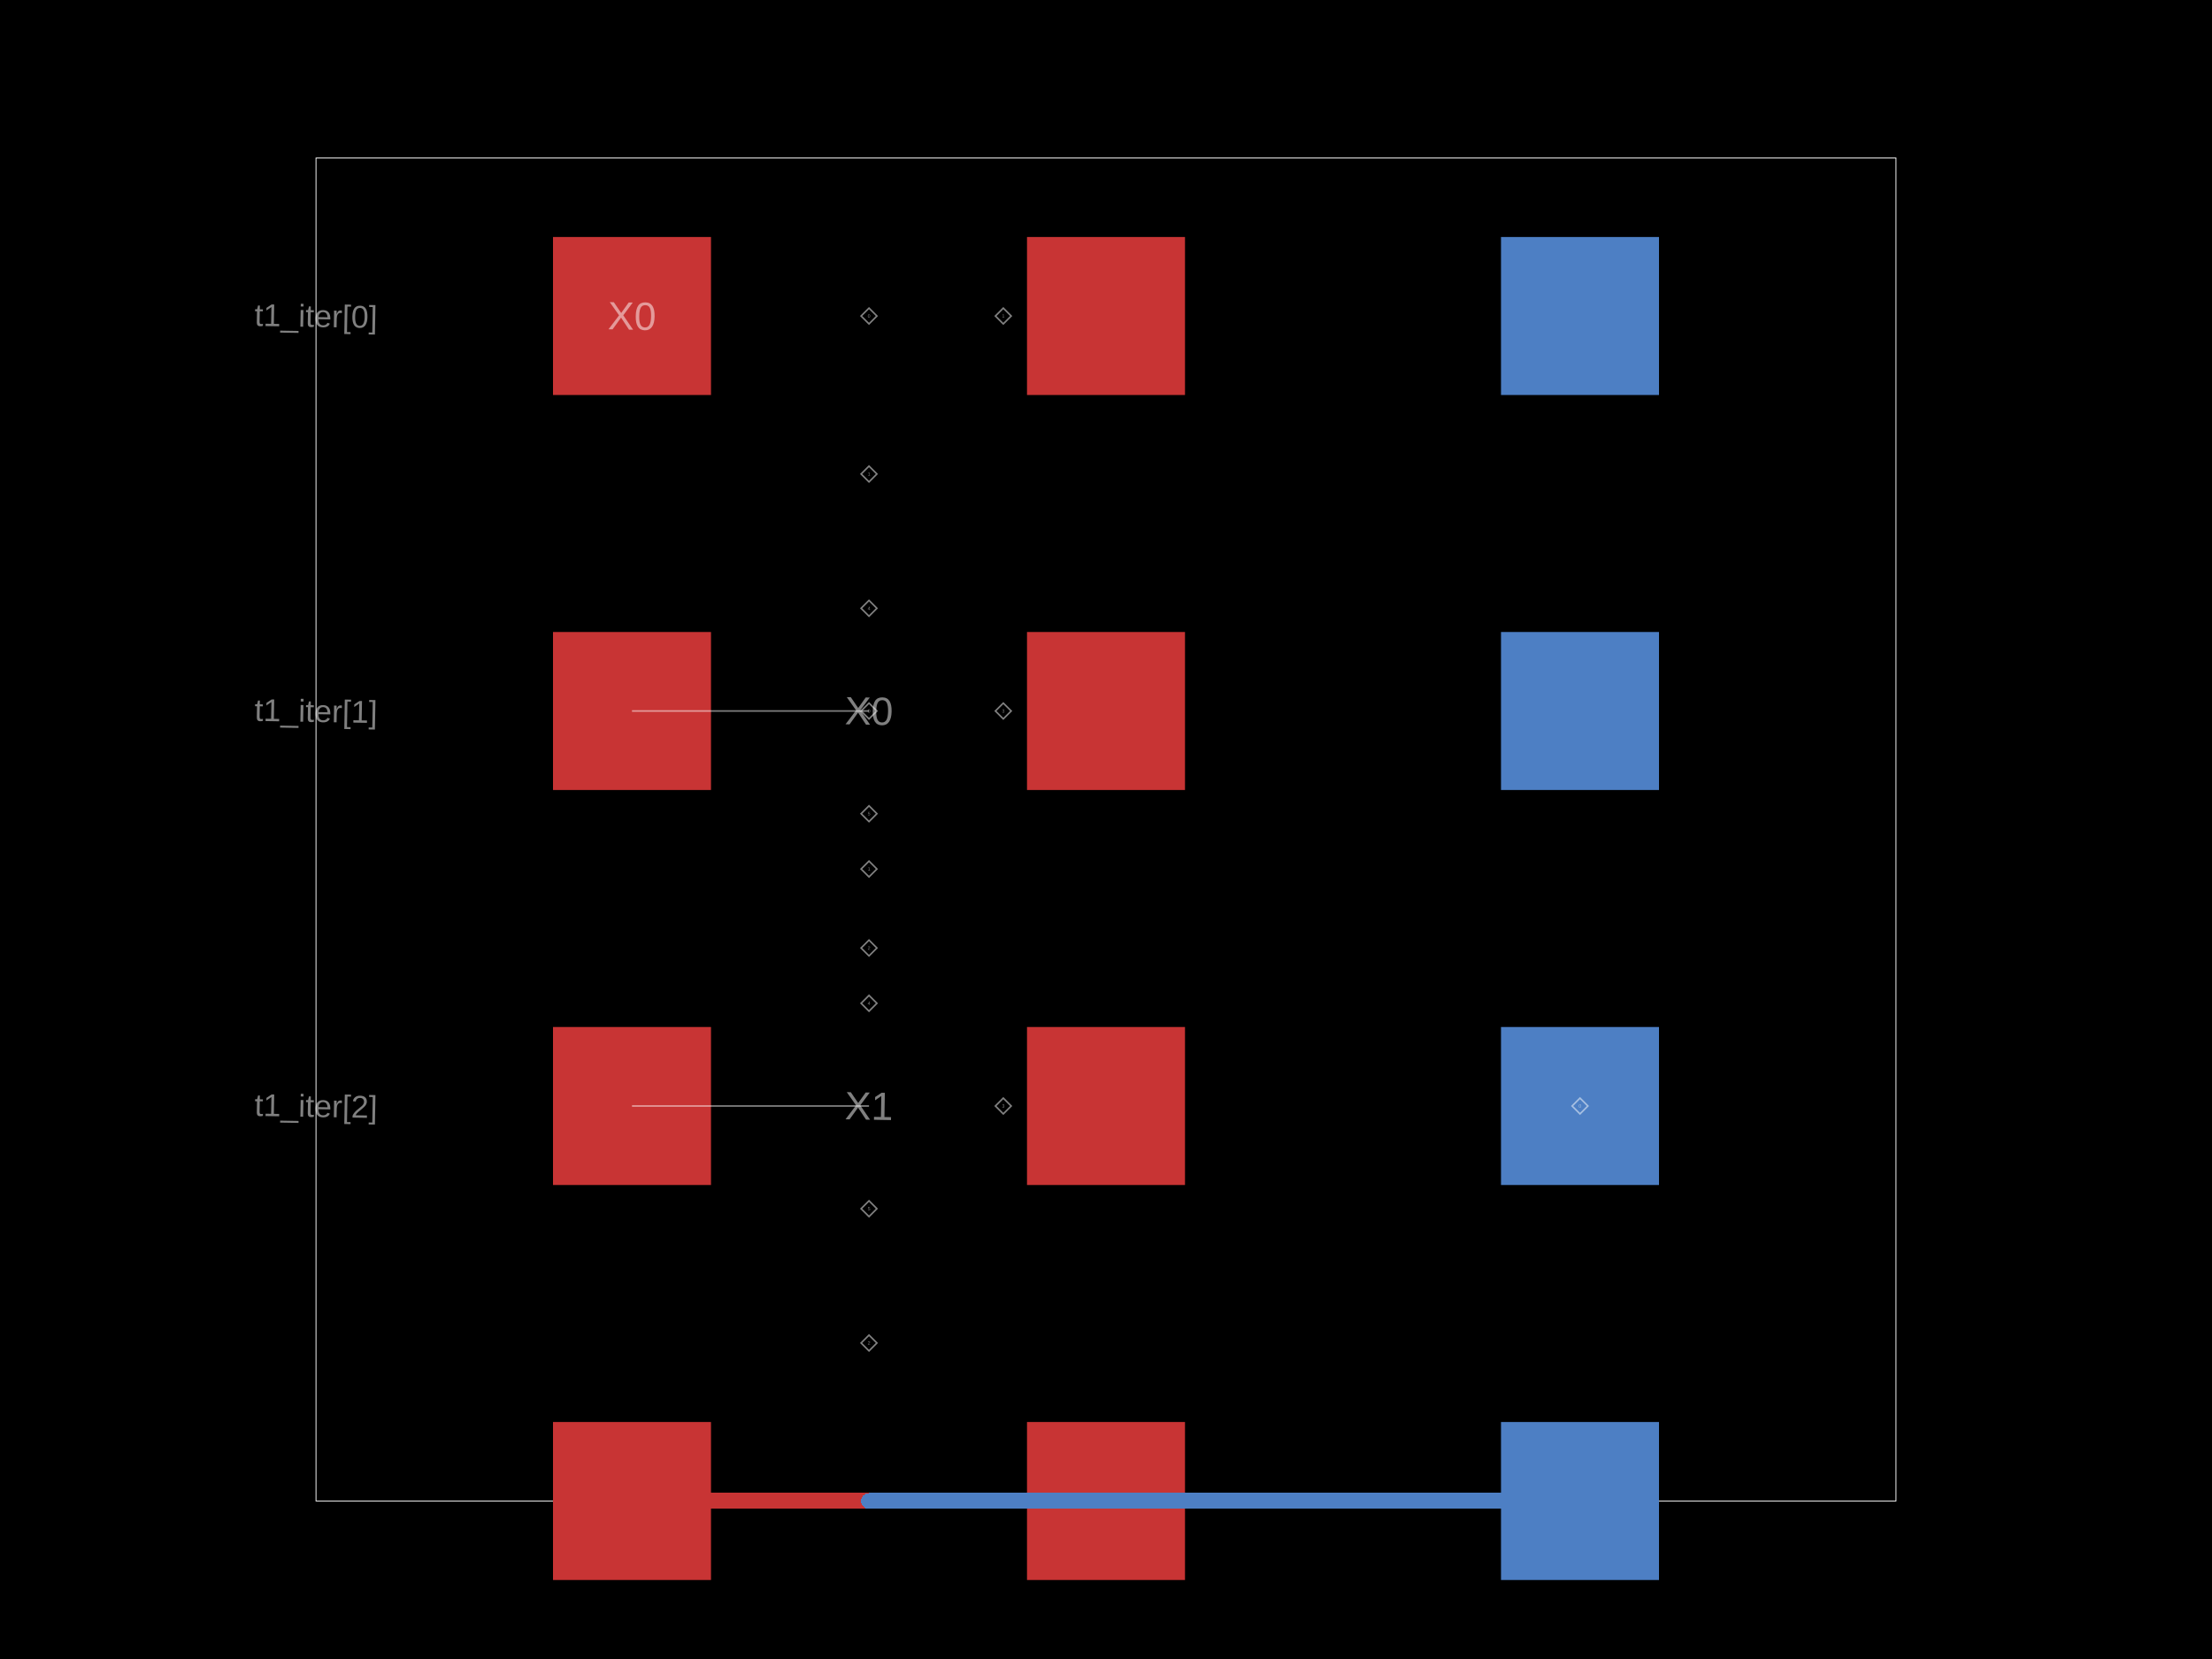
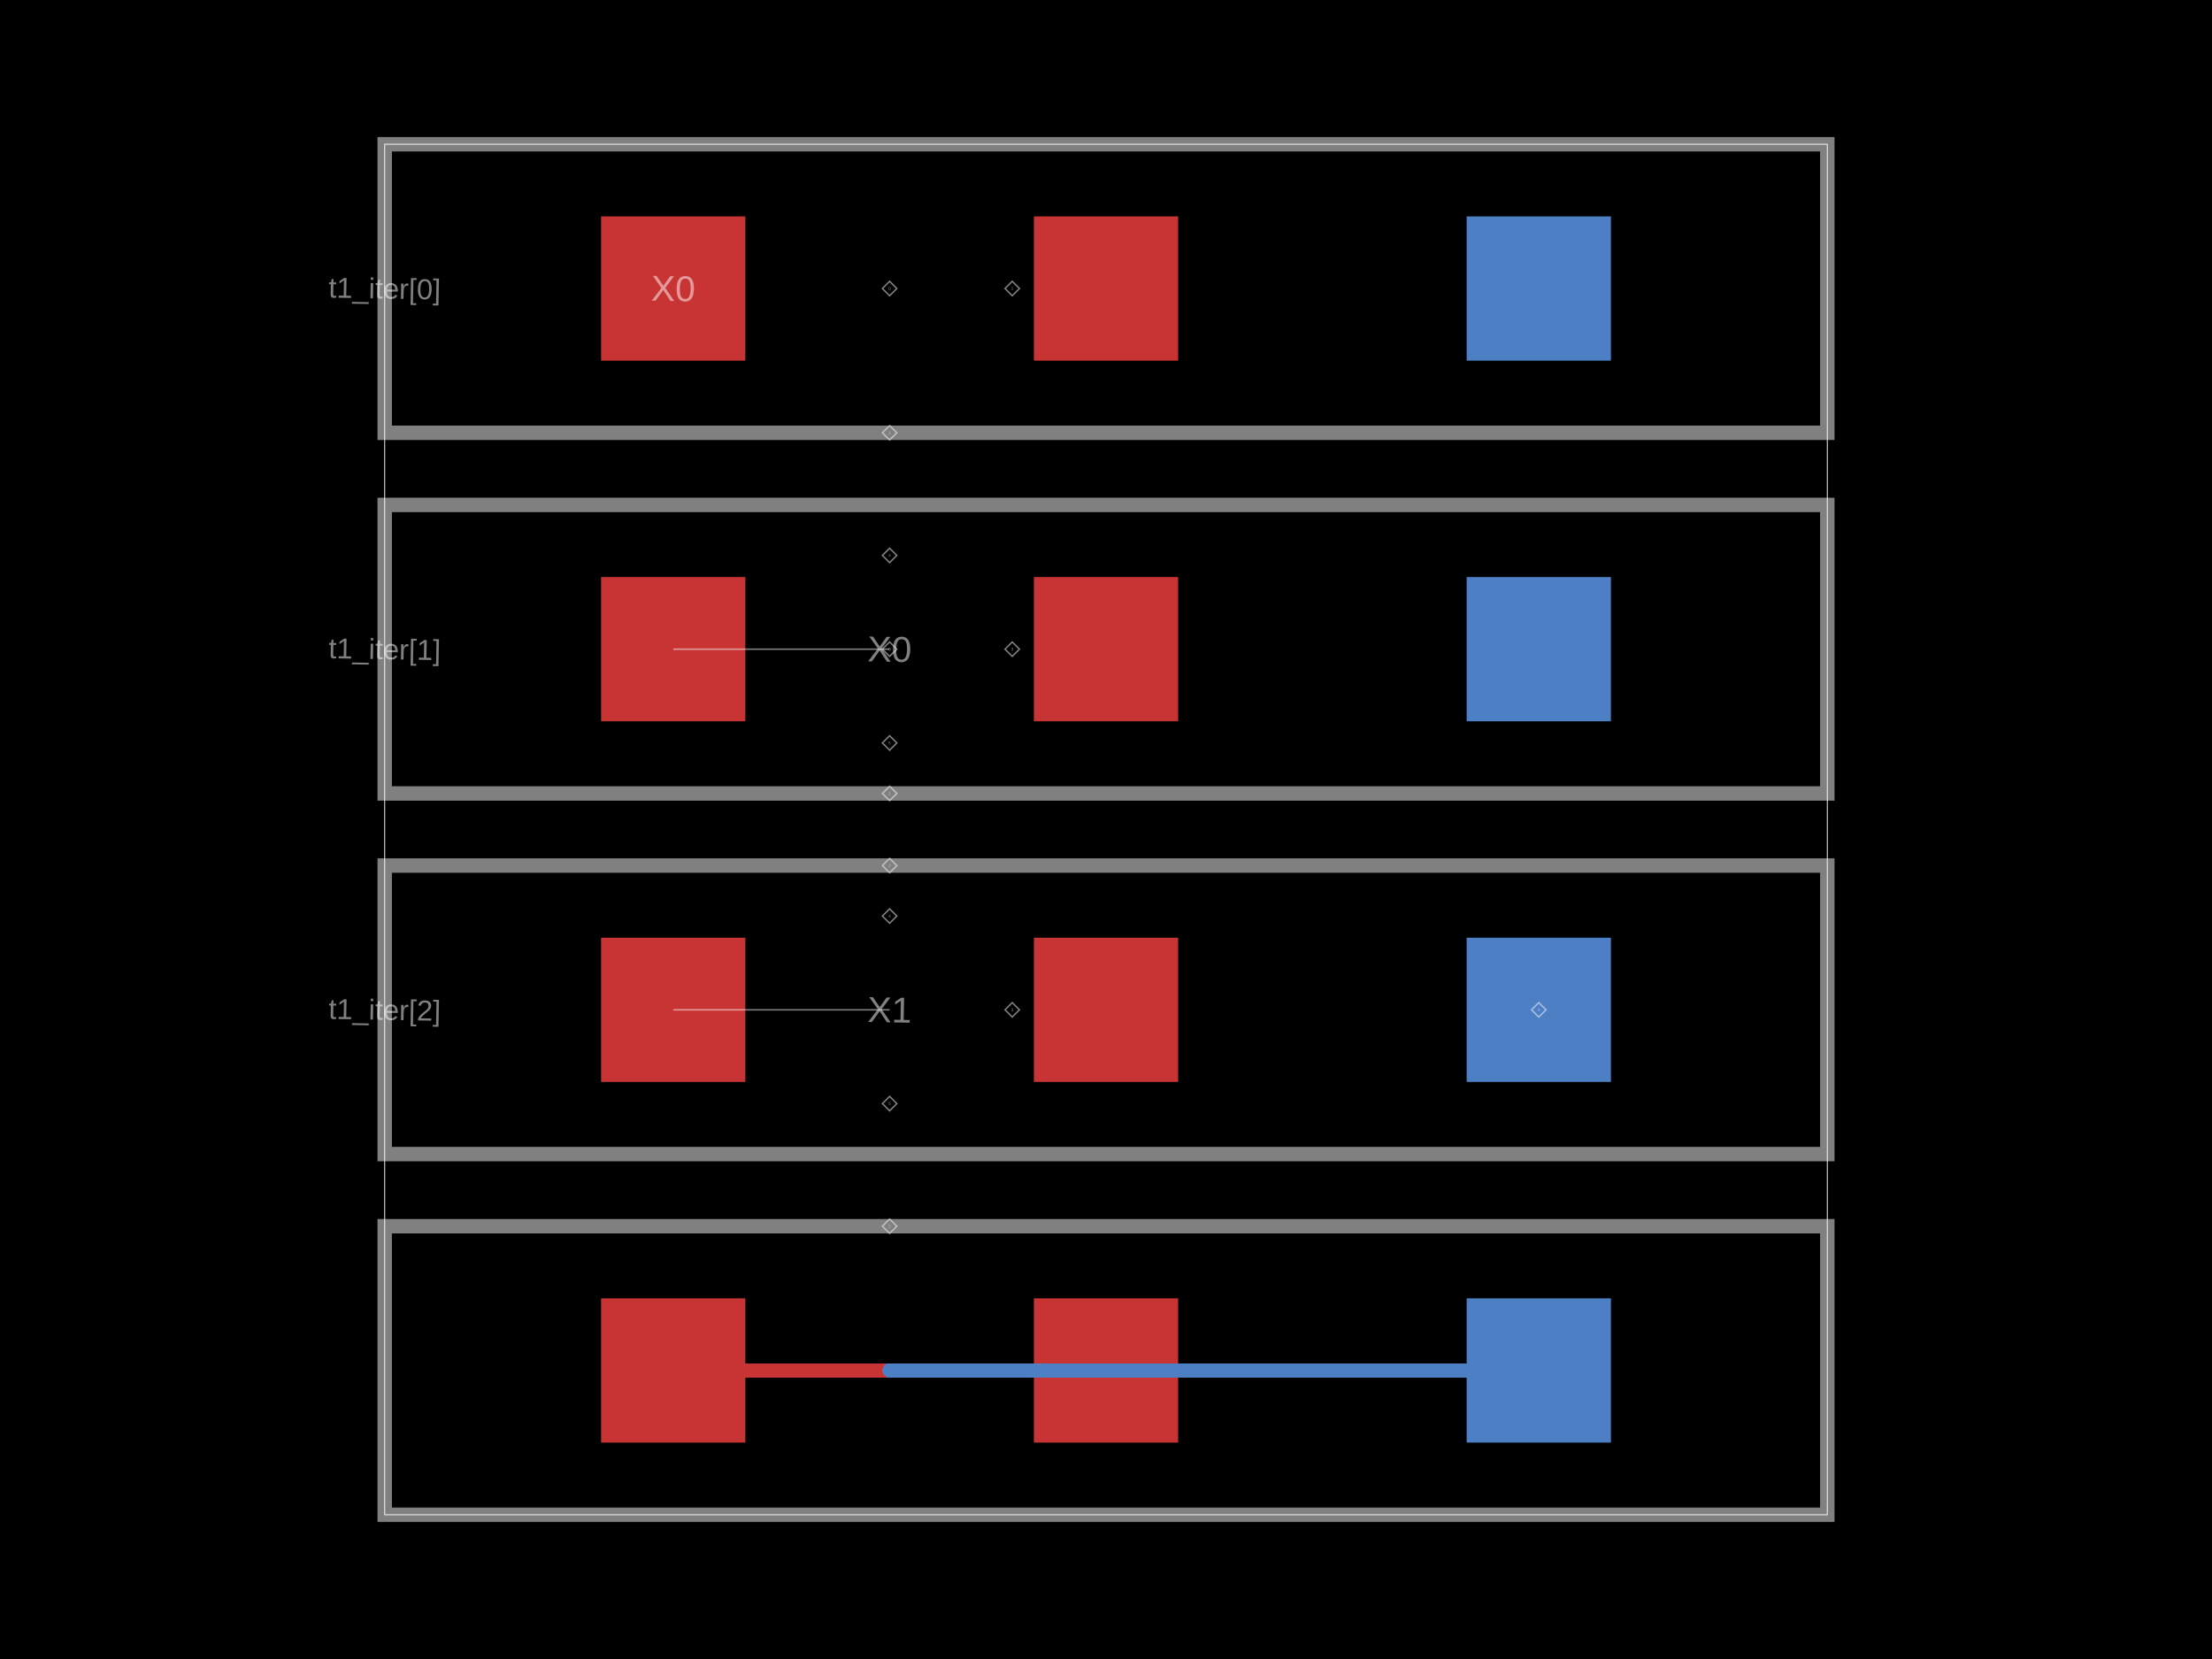
<svg xmlns="http://www.w3.org/2000/svg" width="800" height="600">
  <style>
-               .pcb-board { fill: #000; }
+               .boundary { fill: #000; }
+               .pcb-board { fill: none; }
              .pcb-trace { fill: none; }
              .pcb-hole-outer { fill: rgb(200, 52, 52); }
              .pcb-hole-inner { fill: rgb(255, 38, 226); }
              .pcb-pad { }
              .pcb-boundary { fill: none; stroke: #fff; stroke-width: 0.3; }
              .pcb-silkscreen { fill: none; }
              .pcb-silkscreen-top { stroke: #f2eda1; }
              .pcb-silkscreen-bottom { stroke: #f2eda1; }
              .pcb-silkscreen-text { fill: #f2eda1; }
            </style>
-   <rect class="pcb-board" x="0" y="0" width="800" height="600" />
-   <rect class="pcb-boundary" x="114.286" y="57.143" width="571.429" height="485.714" />
-   <g transform="translate(228.5714, 114.2857) rotate(0) scale(1, -1)">
-     <rect class="pcb-component" x="0" y="0" width="0" height="0" />
-     <rect class="pcb-component-outline" x="0" y="0" width="0" height="0" />
+   <rect class="boundary" x="0" y="0" width="800" height="600" />
+   <rect class="pcb-boundary" x="139.13" y="52.174" width="521.739" height="495.652" />
+   <path class="pcb-board" d="M 139.13 156.522 L 660.87 156.522 L 660.87 52.174 L 139.13 52.174 Z" stroke="rgba(255, 255, 255, 0.5)" stroke-width="5.217" />
+   <path class="pcb-board" d="M 139.13 286.957 L 660.87 286.957 L 660.87 182.609 L 139.13 182.609 Z" stroke="rgba(255, 255, 255, 0.5)" stroke-width="5.217" />
+   <path class="pcb-board" d="M 139.13 417.391 L 660.87 417.391 L 660.87 313.043 L 139.13 313.043 Z" stroke="rgba(255, 255, 255, 0.5)" stroke-width="5.217" />
+   <path class="pcb-board" d="M 139.13 547.826 L 660.87 547.826 L 660.87 443.478 L 139.13 443.478 Z" stroke="rgba(255, 255, 255, 0.5)" stroke-width="5.217" />
+   <g transform="translate(243.4783, 104.3478) rotate(0) scale(1, -1)">
+     <rect class="pcb-component" x="-26.087" y="-26.087" width="52.174" height="52.174" />
+     <rect class="pcb-component-outline" x="-26.087" y="-26.087" width="52.174" height="52.174" />
  </g>
-   <g transform="translate(571.4286, 114.2857) rotate(0) scale(1, -1)">
-     <rect class="pcb-component" x="0" y="0" width="0" height="0" />
-     <rect class="pcb-component-outline" x="0" y="0" width="0" height="0" />
+   <g transform="translate(556.5217, 104.3478) rotate(0) scale(1, -1)">
+     <rect class="pcb-component" x="-26.087" y="-26.087" width="52.174" height="52.174" />
+     <rect class="pcb-component-outline" x="-26.087" y="-26.087" width="52.174" height="52.174" />
  </g>
-   <g transform="translate(400, 114.2857) rotate(0) scale(1, -1)">
-     <rect class="pcb-component" x="0" y="0" width="0" height="0" />
-     <rect class="pcb-component-outline" x="0" y="0" width="0" height="0" />
+   <g transform="translate(400, 104.3478) rotate(0) scale(1, -1)">
+     <rect class="pcb-component" x="-26.087" y="-26.087" width="52.174" height="52.174" />
+     <rect class="pcb-component-outline" x="-26.087" y="-26.087" width="52.174" height="52.174" />
  </g>
-   <g transform="translate(228.5714, 257.1429) rotate(0) scale(1, -1)">
-     <rect class="pcb-component" x="0" y="0" width="0" height="0" />
-     <rect class="pcb-component-outline" x="0" y="0" width="0" height="0" />
+   <g transform="translate(243.4783, 234.7826) rotate(0) scale(1, -1)">
+     <rect class="pcb-component" x="-26.087" y="-26.087" width="52.174" height="52.174" />
+     <rect class="pcb-component-outline" x="-26.087" y="-26.087" width="52.174" height="52.174" />
  </g>
-   <g transform="translate(571.4286, 257.1429) rotate(0) scale(1, -1)">
-     <rect class="pcb-component" x="0" y="0" width="0" height="0" />
-     <rect class="pcb-component-outline" x="0" y="0" width="0" height="0" />
+   <g transform="translate(556.5217, 234.7826) rotate(0) scale(1, -1)">
+     <rect class="pcb-component" x="-26.087" y="-26.087" width="52.174" height="52.174" />
+     <rect class="pcb-component-outline" x="-26.087" y="-26.087" width="52.174" height="52.174" />
  </g>
-   <g transform="translate(400, 257.1429) rotate(0) scale(1, -1)">
-     <rect class="pcb-component" x="0" y="0" width="0" height="0" />
-     <rect class="pcb-component-outline" x="0" y="0" width="0" height="0" />
+   <g transform="translate(400, 234.7826) rotate(0) scale(1, -1)">
+     <rect class="pcb-component" x="-26.087" y="-26.087" width="52.174" height="52.174" />
+     <rect class="pcb-component-outline" x="-26.087" y="-26.087" width="52.174" height="52.174" />
  </g>
-   <g transform="translate(228.5714, 400) rotate(0) scale(1, -1)">
-     <rect class="pcb-component" x="0" y="0" width="0" height="0" />
-     <rect class="pcb-component-outline" x="0" y="0" width="0" height="0" />
+   <g transform="translate(243.4783, 365.2174) rotate(0) scale(1, -1)">
+     <rect class="pcb-component" x="-26.087" y="-26.087" width="52.174" height="52.174" />
+     <rect class="pcb-component-outline" x="-26.087" y="-26.087" width="52.174" height="52.174" />
  </g>
-   <g transform="translate(571.4286, 400) rotate(0) scale(1, -1)">
-     <rect class="pcb-component" x="0" y="0" width="0" height="0" />
-     <rect class="pcb-component-outline" x="0" y="0" width="0" height="0" />
+   <g transform="translate(556.5217, 365.2174) rotate(0) scale(1, -1)">
+     <rect class="pcb-component" x="-26.087" y="-26.087" width="52.174" height="52.174" />
+     <rect class="pcb-component-outline" x="-26.087" y="-26.087" width="52.174" height="52.174" />
  </g>
-   <g transform="translate(400, 400) rotate(0) scale(1, -1)">
-     <rect class="pcb-component" x="0" y="0" width="0" height="0" />
-     <rect class="pcb-component-outline" x="0" y="0" width="0" height="0" />
+   <g transform="translate(400, 365.2174) rotate(0) scale(1, -1)">
+     <rect class="pcb-component" x="-26.087" y="-26.087" width="52.174" height="52.174" />
+     <rect class="pcb-component-outline" x="-26.087" y="-26.087" width="52.174" height="52.174" />
  </g>
-   <g transform="translate(228.5714, 542.8571) rotate(0) scale(1, -1)">
-     <rect class="pcb-component" x="0" y="0" width="0" height="0" />
-     <rect class="pcb-component-outline" x="0" y="0" width="0" height="0" />
+   <g transform="translate(243.4783, 495.6522) rotate(0) scale(1, -1)">
+     <rect class="pcb-component" x="-26.087" y="-26.087" width="52.174" height="52.174" />
+     <rect class="pcb-component-outline" x="-26.087" y="-26.087" width="52.174" height="52.174" />
  </g>
-   <g transform="translate(571.4286, 542.8571) rotate(0) scale(1, -1)">
-     <rect class="pcb-component" x="0" y="0" width="0" height="0" />
-     <rect class="pcb-component-outline" x="0" y="0" width="0" height="0" />
+   <g transform="translate(556.5217, 495.6522) rotate(0) scale(1, -1)">
+     <rect class="pcb-component" x="-26.087" y="-26.087" width="52.174" height="52.174" />
+     <rect class="pcb-component-outline" x="-26.087" y="-26.087" width="52.174" height="52.174" />
  </g>
-   <g transform="translate(400, 542.8571) rotate(0) scale(1, -1)">
-     <rect class="pcb-component" x="0" y="0" width="0" height="0" />
-     <rect class="pcb-component-outline" x="0" y="0" width="0" height="0" />
+   <g transform="translate(400, 495.6522) rotate(0) scale(1, -1)">
+     <rect class="pcb-component" x="-26.087" y="-26.087" width="52.174" height="52.174" />
+     <rect class="pcb-component-outline" x="-26.087" y="-26.087" width="52.174" height="52.174" />
  </g>
-   <rect class="pcb-pad" fill="rgb(200, 52, 52)" x="200" y="85.714" width="57.143" height="57.143" />
-   <rect class="pcb-pad" fill="rgb(77, 127, 196)" x="542.857" y="85.714" width="57.143" height="57.143" />
-   <rect class="pcb-pad" fill="rgb(200, 52, 52)" x="371.429" y="85.714" width="57.143" height="57.143" />
-   <rect class="pcb-pad" fill="rgb(200, 52, 52)" x="200" y="228.571" width="57.143" height="57.143" />
-   <rect class="pcb-pad" fill="rgb(77, 127, 196)" x="542.857" y="228.571" width="57.143" height="57.143" />
-   <rect class="pcb-pad" fill="rgb(200, 52, 52)" x="371.429" y="228.571" width="57.143" height="57.143" />
-   <rect class="pcb-pad" fill="rgb(200, 52, 52)" x="200" y="371.429" width="57.143" height="57.143" />
-   <rect class="pcb-pad" fill="rgb(77, 127, 196)" x="542.857" y="371.429" width="57.143" height="57.143" />
-   <rect class="pcb-pad" fill="rgb(200, 52, 52)" x="371.429" y="371.429" width="57.143" height="57.143" />
-   <rect class="pcb-pad" fill="rgb(200, 52, 52)" x="200" y="514.286" width="57.143" height="57.143" />
-   <rect class="pcb-pad" fill="rgb(77, 127, 196)" x="542.857" y="514.286" width="57.143" height="57.143" />
-   <rect class="pcb-pad" fill="rgb(200, 52, 52)" x="371.429" y="514.286" width="57.143" height="57.143" />
-   <path class="pcb-trace" stroke="rgb(200, 52, 52)" d="M 228.571 542.857 L 314.286 542.857" stroke-width="5.714" stroke-linecap="round" stroke-linejoin="round" shape-rendering="crispEdges" />
-   <path class="pcb-trace" stroke="rgb(200, 52, 52)" d="M 314.286 542.857 L 314.286 542.857" stroke-width="5.714" stroke-linecap="round" stroke-linejoin="round" shape-rendering="crispEdges" />
-   <path class="pcb-trace" stroke="rgb(77, 127, 196)" d="M 314.286 542.857 L 314.286 542.857" stroke-width="5.714" stroke-linecap="round" stroke-linejoin="round" shape-rendering="crispEdges" />
-   <path class="pcb-trace" stroke="rgb(77, 127, 196)" d="M 314.286 542.857 L 571.429 542.857" stroke-width="5.714" stroke-linecap="round" stroke-linejoin="round" shape-rendering="crispEdges" />
-   <path class="pcb-fabrication-note-path" stroke="rgba(255,255,255,0.5)" fill="none" d="M 314.286 111.429 L 317.143 114.286 L 314.286 117.143 L 311.429 114.286 Z" stroke-width="0.571" data-pcb-component-id="" data-pcb-fabrication-note-path-id="note_path_-1.5_0" />
-   <path class="pcb-fabrication-note-path" stroke="rgba(255,255,255,0.5)" fill="none" d="M 362.857 111.429 L 365.714 114.286 L 362.857 117.143 L 360 114.286 Z" stroke-width="0.571" data-pcb-component-id="" data-pcb-fabrication-note-path-id="note_path_-0.6499999999999999_0" />
-   <path class="pcb-fabrication-note-path" stroke="rgba(255,255,255,0.5)" fill="none" d="M 314.286 254.286 L 317.143 257.143 L 314.286 260 L 311.429 257.143 Z" stroke-width="0.571" data-pcb-component-id="" data-pcb-fabrication-note-path-id="note_path_-1.5_0" />
-   <path class="pcb-fabrication-note-path" stroke="rgba(255,255,255,0.5)" fill="none" d="M 314.286 168.571 L 317.143 171.429 L 314.286 174.286 L 311.429 171.429 Z" stroke-width="0.571" data-pcb-component-id="" data-pcb-fabrication-note-path-id="note_path_-1.5_1.5" />
-   <path class="pcb-fabrication-note-path" stroke="rgba(255,255,255,0.5)" fill="none" d="M 314.286 340 L 317.143 342.857 L 314.286 345.714 L 311.429 342.857 Z" stroke-width="0.571" data-pcb-component-id="" data-pcb-fabrication-note-path-id="note_path_-1.5_-1.5" />
-   <path class="pcb-fabrication-note-path" stroke="rgba(255,255,255,0.5)" fill="none" d="M 362.857 254.286 L 365.714 257.143 L 362.857 260 L 360 257.143 Z" stroke-width="0.571" data-pcb-component-id="" data-pcb-fabrication-note-path-id="note_path_-0.6499999999999999_0" />
-   <path class="pcb-fabrication-note-path" stroke="rgba(255,255,255,0.5)" fill="none" d="M 314.286 217.143 L 317.143 220 L 314.286 222.857 L 311.429 220 Z" stroke-width="0.571" data-pcb-component-id="" data-pcb-fabrication-note-path-id="note_path_-1.5_0.65" />
-   <path class="pcb-fabrication-note-path" stroke="rgba(255,255,255,0.5)" fill="none" d="M 314.286 291.429 L 317.143 294.286 L 314.286 297.143 L 311.429 294.286 Z" stroke-width="0.571" data-pcb-component-id="" data-pcb-fabrication-note-path-id="note_path_-1.5_-0.65" />
-   <path class="pcb-fabrication-note-path" stroke="rgba(255,255,255,0.5)" fill="none" d="M 228.571 257.143 L 314.286 257.143" stroke-width="0.571" data-pcb-component-id="" data-pcb-fabrication-note-path-id="note_path_-1.5_0" />
-   <path class="pcb-fabrication-note-path" stroke="rgba(255,255,255,0.5)" fill="none" d="M 571.429 397.143 L 574.286 400 L 571.429 402.857 L 568.571 400 Z" stroke-width="0.571" data-pcb-component-id="" data-pcb-fabrication-note-path-id="note_path_3_0" />
-   <path class="pcb-fabrication-note-path" stroke="rgba(255,255,255,0.5)" fill="none" d="M 314.286 311.429 L 317.143 314.286 L 314.286 317.143 L 311.429 314.286 Z" stroke-width="0.571" data-pcb-component-id="" data-pcb-fabrication-note-path-id="note_path_-1.5_1.5" />
-   <path class="pcb-fabrication-note-path" stroke="rgba(255,255,255,0.5)" fill="none" d="M 314.286 482.857 L 317.143 485.714 L 314.286 488.571 L 311.429 485.714 Z" stroke-width="0.571" data-pcb-component-id="" data-pcb-fabrication-note-path-id="note_path_-1.5_-1.5" />
-   <path class="pcb-fabrication-note-path" stroke="rgba(255,255,255,0.5)" fill="none" d="M 362.857 397.143 L 365.714 400 L 362.857 402.857 L 360 400 Z" stroke-width="0.571" data-pcb-component-id="" data-pcb-fabrication-note-path-id="note_path_-0.6499999999999999_0" />
-   <path class="pcb-fabrication-note-path" stroke="rgba(255,255,255,0.5)" fill="none" d="M 314.286 360 L 317.143 362.857 L 314.286 365.714 L 311.429 362.857 Z" stroke-width="0.571" data-pcb-component-id="" data-pcb-fabrication-note-path-id="note_path_-1.5_0.65" />
-   <path class="pcb-fabrication-note-path" stroke="rgba(255,255,255,0.5)" fill="none" d="M 314.286 434.286 L 317.143 437.143 L 314.286 440 L 311.429 437.143 Z" stroke-width="0.571" data-pcb-component-id="" data-pcb-fabrication-note-path-id="note_path_-1.5_-0.65" />
-   <path class="pcb-fabrication-note-path" stroke="rgba(255,255,255,0.5)" fill="none" d="M 228.571 400 L 314.286 400 L 314.286 400" stroke-width="0.571" data-pcb-component-id="" data-pcb-fabrication-note-path-id="note_path_-1.5_0" />
-   <text x="0" y="0" font-family="Arial, sans-serif" font-size="14.286" text-anchor="middle" dominant-baseline="central" transform="matrix(0.9998477,0.01745241,-0.01745241,0.9998477,228.5714,114.2857)" class="pcb-fabrication-note-text" fill="rgba(255,255,255,0.5)">X0</text>
-   <text x="0" y="0" font-family="Arial, sans-serif" font-size="1.714" text-anchor="middle" dominant-baseline="central" transform="matrix(0.9998477,0.01745241,-0.01745241,0.9998477,314.2857,114.2857)" class="pcb-fabrication-note-text" fill="rgba(255,255,255,0.5)">0</text>
-   <text x="0" y="0" font-family="Arial, sans-serif" font-size="1.714" text-anchor="middle" dominant-baseline="central" transform="matrix(0.9998477,0.01745241,-0.01745241,0.9998477,362.8571,114.2857)" class="pcb-fabrication-note-text" fill="rgba(255,255,255,0.5)">1</text>
-   <text x="0" y="0" font-family="Arial, sans-serif" font-size="11.429" text-anchor="middle" dominant-baseline="central" transform="matrix(0.9998477,0.01745241,-0.01745241,0.9998477,114.2857,114.2857)" class="pcb-fabrication-note-text" fill="rgba(255,255,255,0.5)">t1_iter[0]</text>
-   <text x="0" y="0" font-family="Arial, sans-serif" font-size="14.286" text-anchor="middle" dominant-baseline="central" transform="matrix(0.9998477,0.01745241,-0.01745241,0.9998477,314.2857,257.1429)" class="pcb-fabrication-note-text" fill="rgba(255,255,255,0.5)">X0</text>
-   <text x="0" y="0" font-family="Arial, sans-serif" font-size="1.714" text-anchor="middle" dominant-baseline="central" transform="matrix(0.9998477,0.01745241,-0.01745241,0.9998477,314.2857,257.1429)" class="pcb-fabrication-note-text" fill="rgba(255,255,255,0.5)">0</text>
-   <text x="0" y="0" font-family="Arial, sans-serif" font-size="1.714" text-anchor="middle" dominant-baseline="central" transform="matrix(0.9998477,0.01745241,-0.01745241,0.9998477,314.2857,171.4286)" class="pcb-fabrication-note-text" fill="rgba(255,255,255,0.5)">1</text>
-   <text x="0" y="0" font-family="Arial, sans-serif" font-size="1.714" text-anchor="middle" dominant-baseline="central" transform="matrix(0.9998477,0.01745241,-0.01745241,0.9998477,314.2857,342.8571)" class="pcb-fabrication-note-text" fill="rgba(255,255,255,0.5)">2</text>
-   <text x="0" y="0" font-family="Arial, sans-serif" font-size="1.714" text-anchor="middle" dominant-baseline="central" transform="matrix(0.9998477,0.01745241,-0.01745241,0.9998477,362.8571,257.1429)" class="pcb-fabrication-note-text" fill="rgba(255,255,255,0.5)">3</text>
-   <text x="0" y="0" font-family="Arial, sans-serif" font-size="1.714" text-anchor="middle" dominant-baseline="central" transform="matrix(0.9998477,0.01745241,-0.01745241,0.9998477,314.2857,220)" class="pcb-fabrication-note-text" fill="rgba(255,255,255,0.5)">4</text>
-   <text x="0" y="0" font-family="Arial, sans-serif" font-size="1.714" text-anchor="middle" dominant-baseline="central" transform="matrix(0.9998477,0.01745241,-0.01745241,0.9998477,314.2857,294.2857)" class="pcb-fabrication-note-text" fill="rgba(255,255,255,0.5)">5</text>
-   <text x="0" y="0" font-family="Arial, sans-serif" font-size="11.429" text-anchor="middle" dominant-baseline="central" transform="matrix(0.9998477,0.01745241,-0.01745241,0.9998477,114.2857,257.1429)" class="pcb-fabrication-note-text" fill="rgba(255,255,255,0.5)">t1_iter[1]</text>
-   <text x="0" y="0" font-family="Arial, sans-serif" font-size="14.286" text-anchor="middle" dominant-baseline="central" transform="matrix(0.9998477,0.01745241,-0.01745241,0.9998477,314.2857,400)" class="pcb-fabrication-note-text" fill="rgba(255,255,255,0.5)">X1</text>
-   <text x="0" y="0" font-family="Arial, sans-serif" font-size="1.714" text-anchor="middle" dominant-baseline="central" transform="matrix(0.9998477,0.01745241,-0.01745241,0.9998477,571.4286,400)" class="pcb-fabrication-note-text" fill="rgba(255,255,255,0.5)">0</text>
-   <text x="0" y="0" font-family="Arial, sans-serif" font-size="1.714" text-anchor="middle" dominant-baseline="central" transform="matrix(0.9998477,0.01745241,-0.01745241,0.9998477,314.2857,314.2857)" class="pcb-fabrication-note-text" fill="rgba(255,255,255,0.5)">1</text>
-   <text x="0" y="0" font-family="Arial, sans-serif" font-size="1.714" text-anchor="middle" dominant-baseline="central" transform="matrix(0.9998477,0.01745241,-0.01745241,0.9998477,314.2857,485.7143)" class="pcb-fabrication-note-text" fill="rgba(255,255,255,0.5)">2</text>
-   <text x="0" y="0" font-family="Arial, sans-serif" font-size="1.714" text-anchor="middle" dominant-baseline="central" transform="matrix(0.9998477,0.01745241,-0.01745241,0.9998477,362.8571,400)" class="pcb-fabrication-note-text" fill="rgba(255,255,255,0.5)">3</text>
-   <text x="0" y="0" font-family="Arial, sans-serif" font-size="1.714" text-anchor="middle" dominant-baseline="central" transform="matrix(0.9998477,0.01745241,-0.01745241,0.9998477,314.2857,362.8571)" class="pcb-fabrication-note-text" fill="rgba(255,255,255,0.5)">4</text>
-   <text x="0" y="0" font-family="Arial, sans-serif" font-size="1.714" text-anchor="middle" dominant-baseline="central" transform="matrix(0.9998477,0.01745241,-0.01745241,0.9998477,314.2857,437.1429)" class="pcb-fabrication-note-text" fill="rgba(255,255,255,0.5)">5</text>
-   <text x="0" y="0" font-family="Arial, sans-serif" font-size="11.429" text-anchor="middle" dominant-baseline="central" transform="matrix(0.9998477,0.01745241,-0.01745241,0.9998477,114.2857,400)" class="pcb-fabrication-note-text" fill="rgba(255,255,255,0.5)">t1_iter[2]</text>
+   <rect class="pcb-pad" fill="rgb(200, 52, 52)" x="217.391" y="78.261" width="52.174" height="52.174" />
+   <rect class="pcb-pad" fill="rgb(77, 127, 196)" x="530.435" y="78.261" width="52.174" height="52.174" />
+   <rect class="pcb-pad" fill="rgb(200, 52, 52)" x="373.913" y="78.261" width="52.174" height="52.174" />
+   <rect class="pcb-pad" fill="rgb(200, 52, 52)" x="217.391" y="208.696" width="52.174" height="52.174" />
+   <rect class="pcb-pad" fill="rgb(77, 127, 196)" x="530.435" y="208.696" width="52.174" height="52.174" />
+   <rect class="pcb-pad" fill="rgb(200, 52, 52)" x="373.913" y="208.696" width="52.174" height="52.174" />
+   <rect class="pcb-pad" fill="rgb(200, 52, 52)" x="217.391" y="339.13" width="52.174" height="52.174" />
+   <rect class="pcb-pad" fill="rgb(77, 127, 196)" x="530.435" y="339.13" width="52.174" height="52.174" />
+   <rect class="pcb-pad" fill="rgb(200, 52, 52)" x="373.913" y="339.13" width="52.174" height="52.174" />
+   <rect class="pcb-pad" fill="rgb(200, 52, 52)" x="217.391" y="469.565" width="52.174" height="52.174" />
+   <rect class="pcb-pad" fill="rgb(77, 127, 196)" x="530.435" y="469.565" width="52.174" height="52.174" />
+   <rect class="pcb-pad" fill="rgb(200, 52, 52)" x="373.913" y="469.565" width="52.174" height="52.174" />
+   <path class="pcb-trace" stroke="rgb(200, 52, 52)" d="M 243.478 495.652 L 321.739 495.652" stroke-width="5.217" stroke-linecap="round" stroke-linejoin="round" shape-rendering="crispEdges" />
+   <path class="pcb-trace" stroke="rgb(200, 52, 52)" d="M 321.739 495.652 L 321.739 495.652" stroke-width="5.217" stroke-linecap="round" stroke-linejoin="round" shape-rendering="crispEdges" />
+   <path class="pcb-trace" stroke="rgb(77, 127, 196)" d="M 321.739 495.652 L 321.739 495.652" stroke-width="5.217" stroke-linecap="round" stroke-linejoin="round" shape-rendering="crispEdges" />
+   <path class="pcb-trace" stroke="rgb(77, 127, 196)" d="M 321.739 495.652 L 556.522 495.652" stroke-width="5.217" stroke-linecap="round" stroke-linejoin="round" shape-rendering="crispEdges" />
+   <path class="pcb-fabrication-note-path" stroke="rgba(255,255,255,0.5)" fill="none" d="M 321.739 101.739 L 324.348 104.348 L 321.739 106.957 L 319.13 104.348 Z" stroke-width="0.522" data-pcb-component-id="" data-pcb-fabrication-note-path-id="note_path_-1.5_0" />
+   <path class="pcb-fabrication-note-path" stroke="rgba(255,255,255,0.5)" fill="none" d="M 366.087 101.739 L 368.696 104.348 L 366.087 106.957 L 363.478 104.348 Z" stroke-width="0.522" data-pcb-component-id="" data-pcb-fabrication-note-path-id="note_path_-0.6499999999999999_0" />
+   <path class="pcb-fabrication-note-path" stroke="rgba(255,255,255,0.5)" fill="none" d="M 321.739 232.174 L 324.348 234.783 L 321.739 237.391 L 319.13 234.783 Z" stroke-width="0.522" data-pcb-component-id="" data-pcb-fabrication-note-path-id="note_path_-1.5_0" />
+   <path class="pcb-fabrication-note-path" stroke="rgba(255,255,255,0.5)" fill="none" d="M 321.739 153.913 L 324.348 156.522 L 321.739 159.13 L 319.13 156.522 Z" stroke-width="0.522" data-pcb-component-id="" data-pcb-fabrication-note-path-id="note_path_-1.5_1.5" />
+   <path class="pcb-fabrication-note-path" stroke="rgba(255,255,255,0.5)" fill="none" d="M 321.739 310.435 L 324.348 313.043 L 321.739 315.652 L 319.13 313.043 Z" stroke-width="0.522" data-pcb-component-id="" data-pcb-fabrication-note-path-id="note_path_-1.5_-1.5" />
+   <path class="pcb-fabrication-note-path" stroke="rgba(255,255,255,0.5)" fill="none" d="M 366.087 232.174 L 368.696 234.783 L 366.087 237.391 L 363.478 234.783 Z" stroke-width="0.522" data-pcb-component-id="" data-pcb-fabrication-note-path-id="note_path_-0.6499999999999999_0" />
+   <path class="pcb-fabrication-note-path" stroke="rgba(255,255,255,0.5)" fill="none" d="M 321.739 198.261 L 324.348 200.87 L 321.739 203.478 L 319.13 200.87 Z" stroke-width="0.522" data-pcb-component-id="" data-pcb-fabrication-note-path-id="note_path_-1.5_0.65" />
+   <path class="pcb-fabrication-note-path" stroke="rgba(255,255,255,0.5)" fill="none" d="M 321.739 266.087 L 324.348 268.696 L 321.739 271.304 L 319.13 268.696 Z" stroke-width="0.522" data-pcb-component-id="" data-pcb-fabrication-note-path-id="note_path_-1.5_-0.65" />
+   <path class="pcb-fabrication-note-path" stroke="rgba(255,255,255,0.5)" fill="none" d="M 243.478 234.783 L 321.739 234.783" stroke-width="0.522" data-pcb-component-id="" data-pcb-fabrication-note-path-id="note_path_-1.5_0" />
+   <path class="pcb-fabrication-note-path" stroke="rgba(255,255,255,0.5)" fill="none" d="M 556.522 362.609 L 559.13 365.217 L 556.522 367.826 L 553.913 365.217 Z" stroke-width="0.522" data-pcb-component-id="" data-pcb-fabrication-note-path-id="note_path_3_0" />
+   <path class="pcb-fabrication-note-path" stroke="rgba(255,255,255,0.5)" fill="none" d="M 321.739 284.348 L 324.348 286.957 L 321.739 289.565 L 319.13 286.957 Z" stroke-width="0.522" data-pcb-component-id="" data-pcb-fabrication-note-path-id="note_path_-1.5_1.5" />
+   <path class="pcb-fabrication-note-path" stroke="rgba(255,255,255,0.5)" fill="none" d="M 321.739 440.87 L 324.348 443.478 L 321.739 446.087 L 319.13 443.478 Z" stroke-width="0.522" data-pcb-component-id="" data-pcb-fabrication-note-path-id="note_path_-1.5_-1.5" />
+   <path class="pcb-fabrication-note-path" stroke="rgba(255,255,255,0.5)" fill="none" d="M 366.087 362.609 L 368.696 365.217 L 366.087 367.826 L 363.478 365.217 Z" stroke-width="0.522" data-pcb-component-id="" data-pcb-fabrication-note-path-id="note_path_-0.6499999999999999_0" />
+   <path class="pcb-fabrication-note-path" stroke="rgba(255,255,255,0.5)" fill="none" d="M 321.739 328.696 L 324.348 331.304 L 321.739 333.913 L 319.13 331.304 Z" stroke-width="0.522" data-pcb-component-id="" data-pcb-fabrication-note-path-id="note_path_-1.5_0.65" />
+   <path class="pcb-fabrication-note-path" stroke="rgba(255,255,255,0.5)" fill="none" d="M 321.739 396.522 L 324.348 399.13 L 321.739 401.739 L 319.13 399.13 Z" stroke-width="0.522" data-pcb-component-id="" data-pcb-fabrication-note-path-id="note_path_-1.5_-0.65" />
+   <path class="pcb-fabrication-note-path" stroke="rgba(255,255,255,0.5)" fill="none" d="M 243.478 365.217 L 321.739 365.217 L 321.739 365.217" stroke-width="0.522" data-pcb-component-id="" data-pcb-fabrication-note-path-id="note_path_-1.5_0" />
+   <text x="0" y="0" font-family="Arial, sans-serif" font-size="13.043" text-anchor="middle" dominant-baseline="central" transform="matrix(0.9998477,0.01745241,-0.01745241,0.9998477,243.4783,104.3478)" class="pcb-fabrication-note-text" fill="rgba(255,255,255,0.5)">X0</text>
+   <text x="0" y="0" font-family="Arial, sans-serif" font-size="1.565" text-anchor="middle" dominant-baseline="central" transform="matrix(0.9998477,0.01745241,-0.01745241,0.9998477,321.7391,104.3478)" class="pcb-fabrication-note-text" fill="rgba(255,255,255,0.5)">0</text>
+   <text x="0" y="0" font-family="Arial, sans-serif" font-size="1.565" text-anchor="middle" dominant-baseline="central" transform="matrix(0.9998477,0.01745241,-0.01745241,0.9998477,366.087,104.3478)" class="pcb-fabrication-note-text" fill="rgba(255,255,255,0.5)">1</text>
+   <text x="0" y="0" font-family="Arial, sans-serif" font-size="10.435" text-anchor="middle" dominant-baseline="central" transform="matrix(0.9998477,0.01745241,-0.01745241,0.9998477,139.1304,104.3478)" class="pcb-fabrication-note-text" fill="rgba(255,255,255,0.5)">t1_iter[0]</text>
+   <text x="0" y="0" font-family="Arial, sans-serif" font-size="13.043" text-anchor="middle" dominant-baseline="central" transform="matrix(0.9998477,0.01745241,-0.01745241,0.9998477,321.7391,234.7826)" class="pcb-fabrication-note-text" fill="rgba(255,255,255,0.5)">X0</text>
+   <text x="0" y="0" font-family="Arial, sans-serif" font-size="1.565" text-anchor="middle" dominant-baseline="central" transform="matrix(0.9998477,0.01745241,-0.01745241,0.9998477,321.7391,234.7826)" class="pcb-fabrication-note-text" fill="rgba(255,255,255,0.5)">0</text>
+   <text x="0" y="0" font-family="Arial, sans-serif" font-size="1.565" text-anchor="middle" dominant-baseline="central" transform="matrix(0.9998477,0.01745241,-0.01745241,0.9998477,321.7391,156.5217)" class="pcb-fabrication-note-text" fill="rgba(255,255,255,0.5)">1</text>
+   <text x="0" y="0" font-family="Arial, sans-serif" font-size="1.565" text-anchor="middle" dominant-baseline="central" transform="matrix(0.9998477,0.01745241,-0.01745241,0.9998477,321.7391,313.0435)" class="pcb-fabrication-note-text" fill="rgba(255,255,255,0.5)">2</text>
+   <text x="0" y="0" font-family="Arial, sans-serif" font-size="1.565" text-anchor="middle" dominant-baseline="central" transform="matrix(0.9998477,0.01745241,-0.01745241,0.9998477,366.087,234.7826)" class="pcb-fabrication-note-text" fill="rgba(255,255,255,0.5)">3</text>
+   <text x="0" y="0" font-family="Arial, sans-serif" font-size="1.565" text-anchor="middle" dominant-baseline="central" transform="matrix(0.9998477,0.01745241,-0.01745241,0.9998477,321.7391,200.8696)" class="pcb-fabrication-note-text" fill="rgba(255,255,255,0.5)">4</text>
+   <text x="0" y="0" font-family="Arial, sans-serif" font-size="1.565" text-anchor="middle" dominant-baseline="central" transform="matrix(0.9998477,0.01745241,-0.01745241,0.9998477,321.7391,268.6957)" class="pcb-fabrication-note-text" fill="rgba(255,255,255,0.5)">5</text>
+   <text x="0" y="0" font-family="Arial, sans-serif" font-size="10.435" text-anchor="middle" dominant-baseline="central" transform="matrix(0.9998477,0.01745241,-0.01745241,0.9998477,139.1304,234.7826)" class="pcb-fabrication-note-text" fill="rgba(255,255,255,0.5)">t1_iter[1]</text>
+   <text x="0" y="0" font-family="Arial, sans-serif" font-size="13.043" text-anchor="middle" dominant-baseline="central" transform="matrix(0.9998477,0.01745241,-0.01745241,0.9998477,321.7391,365.2174)" class="pcb-fabrication-note-text" fill="rgba(255,255,255,0.5)">X1</text>
+   <text x="0" y="0" font-family="Arial, sans-serif" font-size="1.565" text-anchor="middle" dominant-baseline="central" transform="matrix(0.9998477,0.01745241,-0.01745241,0.9998477,556.5217,365.2174)" class="pcb-fabrication-note-text" fill="rgba(255,255,255,0.5)">0</text>
+   <text x="0" y="0" font-family="Arial, sans-serif" font-size="1.565" text-anchor="middle" dominant-baseline="central" transform="matrix(0.9998477,0.01745241,-0.01745241,0.9998477,321.7391,286.9565)" class="pcb-fabrication-note-text" fill="rgba(255,255,255,0.5)">1</text>
+   <text x="0" y="0" font-family="Arial, sans-serif" font-size="1.565" text-anchor="middle" dominant-baseline="central" transform="matrix(0.9998477,0.01745241,-0.01745241,0.9998477,321.7391,443.4783)" class="pcb-fabrication-note-text" fill="rgba(255,255,255,0.5)">2</text>
+   <text x="0" y="0" font-family="Arial, sans-serif" font-size="1.565" text-anchor="middle" dominant-baseline="central" transform="matrix(0.9998477,0.01745241,-0.01745241,0.9998477,366.087,365.2174)" class="pcb-fabrication-note-text" fill="rgba(255,255,255,0.5)">3</text>
+   <text x="0" y="0" font-family="Arial, sans-serif" font-size="1.565" text-anchor="middle" dominant-baseline="central" transform="matrix(0.9998477,0.01745241,-0.01745241,0.9998477,321.7391,331.3043)" class="pcb-fabrication-note-text" fill="rgba(255,255,255,0.5)">4</text>
+   <text x="0" y="0" font-family="Arial, sans-serif" font-size="1.565" text-anchor="middle" dominant-baseline="central" transform="matrix(0.9998477,0.01745241,-0.01745241,0.9998477,321.7391,399.1304)" class="pcb-fabrication-note-text" fill="rgba(255,255,255,0.5)">5</text>
+   <text x="0" y="0" font-family="Arial, sans-serif" font-size="10.435" text-anchor="middle" dominant-baseline="central" transform="matrix(0.9998477,0.01745241,-0.01745241,0.9998477,139.1304,365.2174)" class="pcb-fabrication-note-text" fill="rgba(255,255,255,0.5)">t1_iter[2]</text>
</svg>
